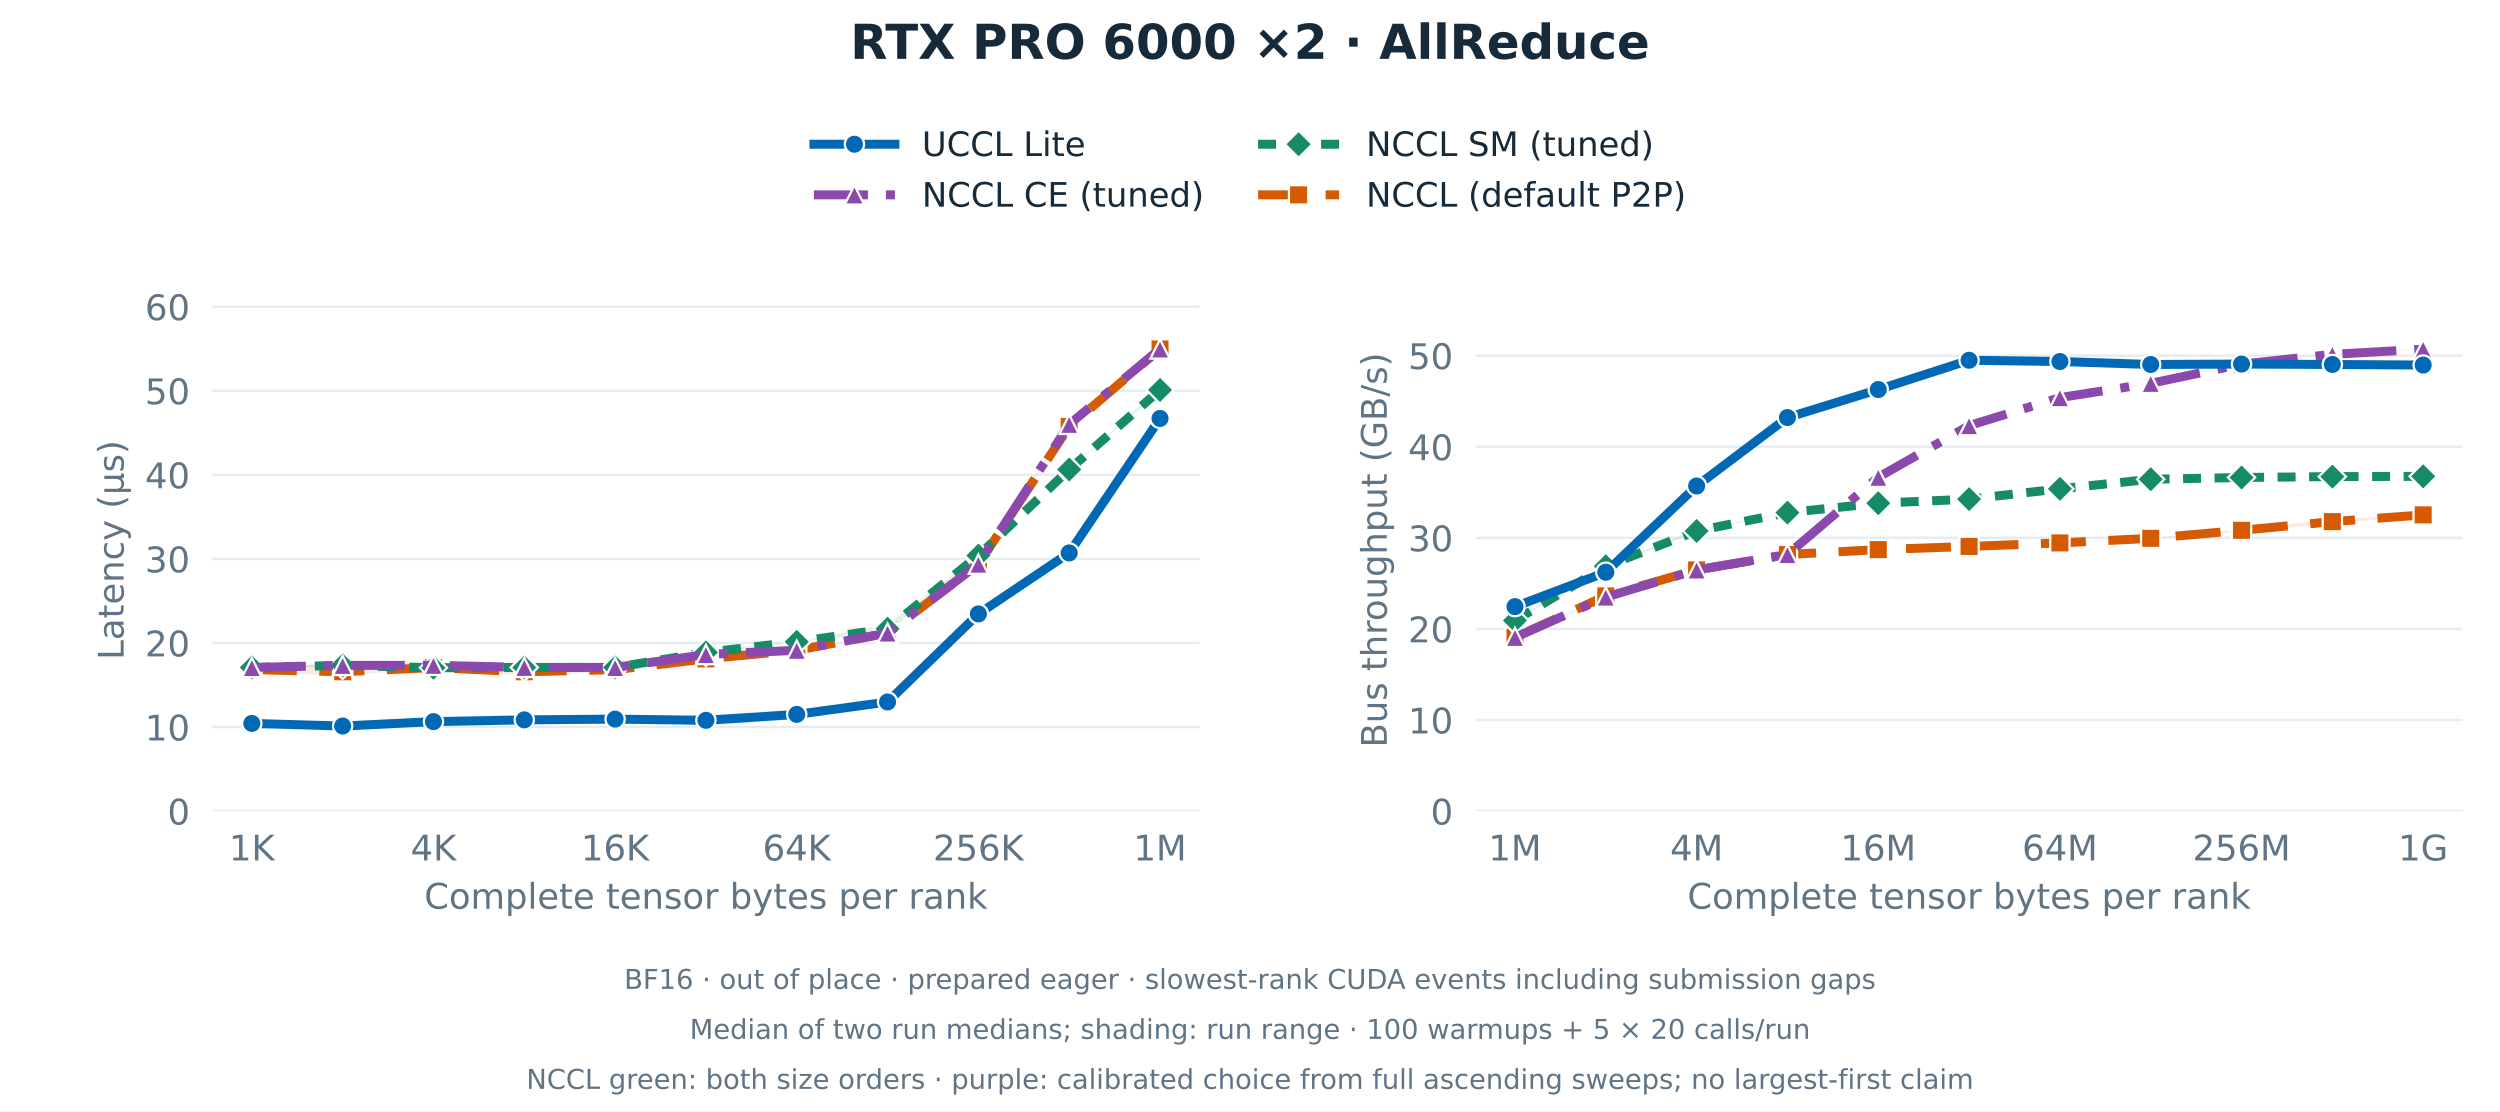
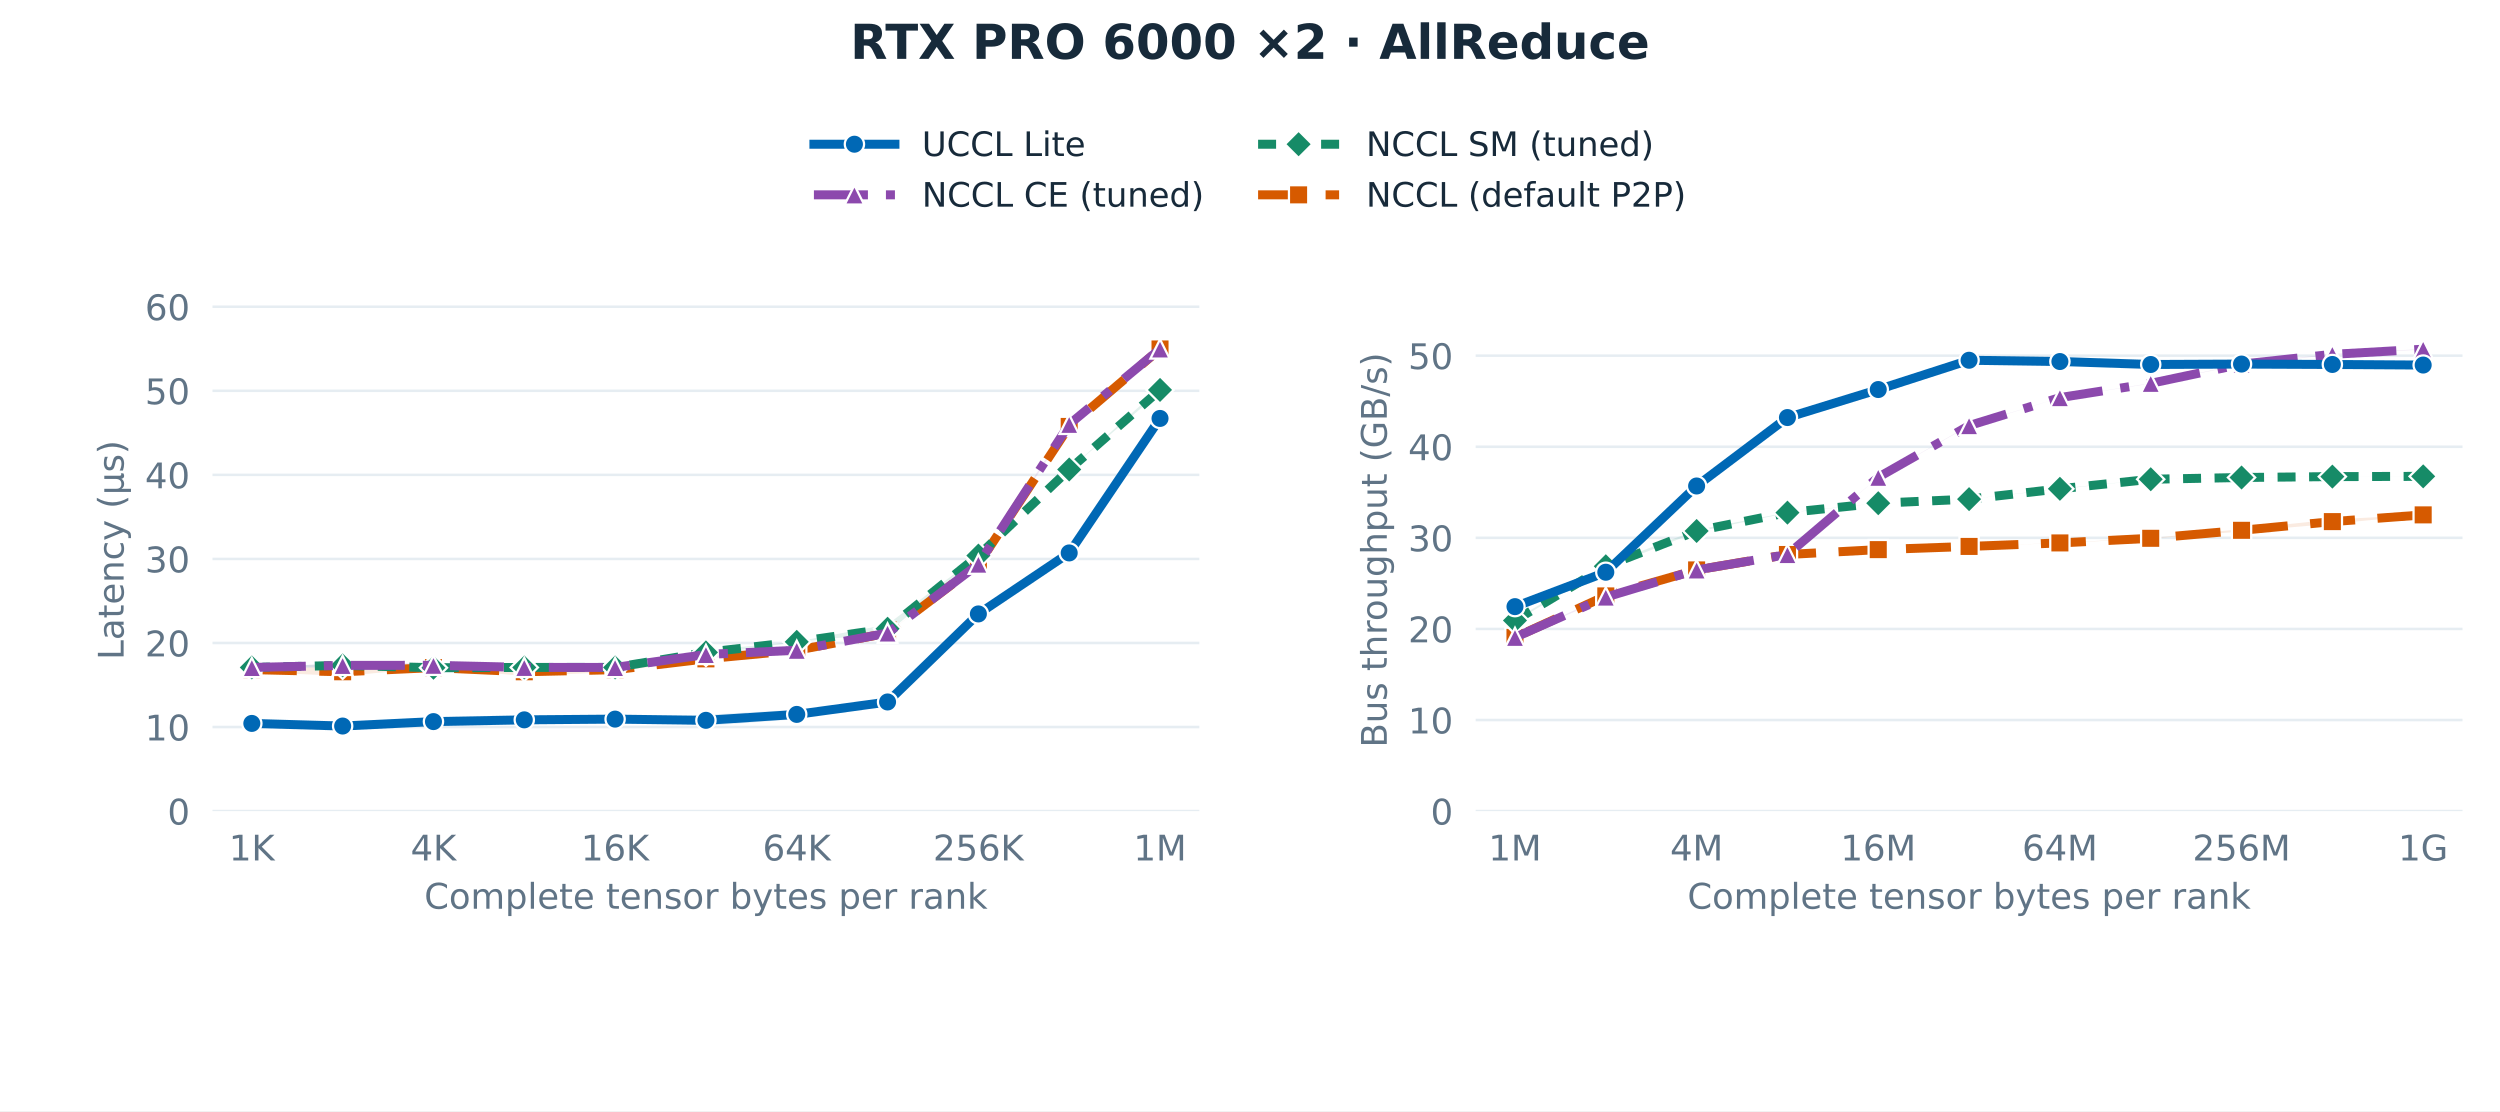
<svg xmlns="http://www.w3.org/2000/svg" xmlns:xlink="http://www.w3.org/1999/xlink" width="777.6pt" height="345.6pt" viewBox="0 0 777.6 345.6" version="1.1">
  <defs>
    <style type="text/css">*{stroke-linejoin: round; stroke-linecap: butt}</style>
  </defs>
  <g id="figure_1">
    <g id="patch_1">
      <path d="M 0 345.6 L 777.6 345.6 L 777.6 0 L 0 0 z " style="fill: #ffffff" />
    </g>
    <g id="axes_1">
      <g id="patch_2">
        <path d="M 66.096 252.288 L 373.043 252.288 L 373.043 89.856 L 66.096 89.856 z " style="fill: #ffffff" />
      </g>
      <g id="matplotlib.axis_1">
        <g id="xtick_1">
          <g id="line2d_1" />
          <g id="text_1">
            <text style="font-size: 11px; font-family: 'DejaVu Sans'; text-anchor: middle; fill: #607486" x="78.327" y="267.645" transform="rotate(-0 78.32651 267.6454)">1K</text>
          </g>
        </g>
        <g id="xtick_2">
          <g id="line2d_2" />
          <g id="text_2">
            <text style="font-size: 11px; font-family: 'DejaVu Sans'; text-anchor: middle; fill: #607486" x="134.824" y="267.645" transform="rotate(-0 134.8238 267.6454)">4K</text>
          </g>
        </g>
        <g id="xtick_3">
          <g id="line2d_3" />
          <g id="text_3">
            <text style="font-size: 11px; font-family: 'DejaVu Sans'; text-anchor: middle; fill: #607486" x="191.321" y="267.645" transform="rotate(-0 191.3211 267.6454)">16K</text>
          </g>
        </g>
        <g id="xtick_4">
          <g id="line2d_4" />
          <g id="text_4">
            <text style="font-size: 11px; font-family: 'DejaVu Sans'; text-anchor: middle; fill: #607486" x="247.818" y="267.645" transform="rotate(-0 247.8183 267.6454)">64K</text>
          </g>
        </g>
        <g id="xtick_5">
          <g id="line2d_5" />
          <g id="text_5">
            <text style="font-size: 11px; font-family: 'DejaVu Sans'; text-anchor: middle; fill: #607486" x="304.316" y="267.645" transform="rotate(-0 304.3156 267.6454)">256K</text>
          </g>
        </g>
        <g id="xtick_6">
          <g id="line2d_6" />
          <g id="text_6">
            <text style="font-size: 11px; font-family: 'DejaVu Sans'; text-anchor: middle; fill: #607486" x="360.813" y="267.645" transform="rotate(-0 360.8129 267.6454)">1M</text>
          </g>
        </g>
        <g id="text_7">
          <text style="font-size: 11px; font-family: 'DejaVu Sans'; text-anchor: middle; fill: #607486" x="219.57" y="282.646" transform="rotate(-0 219.5697 282.6463)">Complete tensor bytes per rank</text>
        </g>
      </g>
      <g id="matplotlib.axis_2">
        <g id="ytick_1">
          <g id="line2d_7">
            <path d="M 66.096 252.288 L 373.043 252.288 " clip-path="url(#p01f742821e)" style="fill: none; stroke: #e6edf2; stroke-width: 0.8; stroke-linecap: square" />
          </g>
          <g id="line2d_8" />
          <g id="text_8">
            <text style="font-size: 11px; font-family: 'DejaVu Sans'; text-anchor: end; fill: #607486" x="59.096" y="256.467" transform="rotate(-0 59.096 256.4667)">0</text>
          </g>
        </g>
        <g id="ytick_2">
          <g id="line2d_9">
            <path d="M 66.096 226.141 L 373.043 226.141 " clip-path="url(#p01f742821e)" style="fill: none; stroke: #e6edf2; stroke-width: 0.8; stroke-linecap: square" />
          </g>
          <g id="line2d_10" />
          <g id="text_9">
            <text style="font-size: 11px; font-family: 'DejaVu Sans'; text-anchor: end; fill: #607486" x="59.096" y="230.32" transform="rotate(-0 59.096 230.3198)">10</text>
          </g>
        </g>
        <g id="ytick_3">
          <g id="line2d_11">
            <path d="M 66.096 199.994 L 373.043 199.994 " clip-path="url(#p01f742821e)" style="fill: none; stroke: #e6edf2; stroke-width: 0.8; stroke-linecap: square" />
          </g>
          <g id="line2d_12" />
          <g id="text_10">
            <text style="font-size: 11px; font-family: 'DejaVu Sans'; text-anchor: end; fill: #607486" x="59.096" y="204.173" transform="rotate(-0 59.096 204.1729)">20</text>
          </g>
        </g>
        <g id="ytick_4">
          <g id="line2d_13">
            <path d="M 66.096 173.847 L 373.043 173.847 " clip-path="url(#p01f742821e)" style="fill: none; stroke: #e6edf2; stroke-width: 0.8; stroke-linecap: square" />
          </g>
          <g id="line2d_14" />
          <g id="text_11">
            <text style="font-size: 11px; font-family: 'DejaVu Sans'; text-anchor: end; fill: #607486" x="59.096" y="178.026" transform="rotate(-0 59.096 178.026)">30</text>
          </g>
        </g>
        <g id="ytick_5">
          <g id="line2d_15">
            <path d="M 66.096 147.7 L 373.043 147.7 " clip-path="url(#p01f742821e)" style="fill: none; stroke: #e6edf2; stroke-width: 0.8; stroke-linecap: square" />
          </g>
          <g id="line2d_16" />
          <g id="text_12">
            <text style="font-size: 11px; font-family: 'DejaVu Sans'; text-anchor: end; fill: #607486" x="59.096" y="151.879" transform="rotate(-0 59.096 151.8792)">40</text>
          </g>
        </g>
        <g id="ytick_6">
          <g id="line2d_17">
            <path d="M 66.096 121.554 L 373.043 121.554 " clip-path="url(#p01f742821e)" style="fill: none; stroke: #e6edf2; stroke-width: 0.8; stroke-linecap: square" />
          </g>
          <g id="line2d_18" />
          <g id="text_13">
            <text style="font-size: 11px; font-family: 'DejaVu Sans'; text-anchor: end; fill: #607486" x="59.096" y="125.732" transform="rotate(-0 59.096 125.7323)">50</text>
          </g>
        </g>
        <g id="ytick_7">
          <g id="line2d_19">
            <path d="M 66.096 95.407 L 373.043 95.407 " clip-path="url(#p01f742821e)" style="fill: none; stroke: #e6edf2; stroke-width: 0.8; stroke-linecap: square" />
          </g>
          <g id="line2d_20" />
          <g id="text_14">
            <text style="font-size: 11px; font-family: 'DejaVu Sans'; text-anchor: end; fill: #607486" x="59.096" y="99.585" transform="rotate(-0 59.096 99.58539)">60</text>
          </g>
        </g>
        <g id="text_15">
          <text style="font-size: 11px; font-family: 'DejaVu Sans'; text-anchor: middle; fill: #607486" x="38.456" y="171.072" transform="rotate(-90 38.45592 171.072)">Latency (µs)</text>
        </g>
      </g>
      <g id="FillBetweenPolyCollection_1">
        <defs>
          <path id="m5295443dff" d="M 78.327 -137.992 L 78.327 -136.653 L 106.575 -135.314 L 134.824 -137.908 L 163.072 -135.314 L 191.321 -136.611 L 219.57 -140.669 L 247.818 -143.347 L 276.067 -148.66 L 304.316 -170.037 L 332.564 -212.96 L 360.813 -237.057 L 360.813 -237.057 L 360.813 -237.057 L 332.564 -212.96 L 304.316 -170.121 L 276.067 -148.702 L 247.818 -143.347 L 219.57 -140.669 L 191.321 -137.992 L 163.072 -137.992 L 134.824 -137.992 L 106.575 -137.992 L 78.327 -137.992 z " />
        </defs>
        <g clip-path="url(#p01f742821e)">
          <use xlink:href="#m5295443dff" x="0" y="345.6" style="fill: #d65a00; fill-opacity: 0.12" />
        </g>
      </g>
      <g id="FillBetweenPolyCollection_2">
        <defs>
          <path id="me0bcf0787d" d="M 78.327 -137.992 L 78.327 -137.992 L 106.575 -137.992 L 134.824 -137.908 L 163.072 -137.992 L 191.321 -137.992 L 219.57 -142.008 L 247.818 -145.899 L 276.067 -148.702 L 304.316 -172.799 L 332.564 -199.573 L 360.813 -223.67 L 360.813 -224.967 L 360.813 -224.967 L 332.564 -199.573 L 304.316 -172.799 L 276.067 -151.379 L 247.818 -146.024 L 219.57 -143.347 L 191.321 -137.992 L 163.072 -137.992 L 134.824 -137.908 L 106.575 -139.289 L 78.327 -137.992 z " />
        </defs>
        <g clip-path="url(#p01f742821e)">
          <use xlink:href="#me0bcf0787d" x="0" y="345.6" style="fill: #168b67; fill-opacity: 0.12" />
        </g>
      </g>
      <g id="FillBetweenPolyCollection_3">
        <defs>
          <path id="m830af4c77c" d="M 78.327 -137.992 L 78.327 -137.992 L 106.575 -137.992 L 134.824 -137.992 L 163.072 -137.992 L 191.321 -137.992 L 219.57 -140.711 L 247.818 -143.347 L 276.067 -148.702 L 304.316 -170.121 L 332.564 -212.96 L 360.813 -237.057 L 360.813 -237.057 L 360.813 -237.057 L 332.564 -214.257 L 304.316 -170.121 L 276.067 -148.702 L 247.818 -143.347 L 219.57 -143.347 L 191.321 -137.992 L 163.072 -138.034 L 134.824 -139.331 L 106.575 -139.289 L 78.327 -137.992 z " />
        </defs>
        <g clip-path="url(#p01f742821e)">
          <use xlink:href="#m830af4c77c" x="0" y="345.6" style="fill: #8c49ad; fill-opacity: 0.12" />
        </g>
      </g>
      <g id="FillBetweenPolyCollection_4">
        <defs>
          <path id="m22ec4af57f" d="M 78.327 -121.927 L 78.327 -119.25 L 106.575 -119.25 L 134.824 -120.714 L 163.072 -121.467 L 191.321 -121.927 L 219.57 -119.835 L 247.818 -121.927 L 276.067 -127.24 L 304.316 -154.558 L 332.564 -173.259 L 360.813 -215.303 L 360.813 -215.596 L 360.813 -215.596 L 332.564 -173.97 L 304.316 -154.726 L 276.067 -127.282 L 247.818 -124.856 L 219.57 -123.266 L 191.321 -121.927 L 163.072 -121.927 L 134.824 -121.592 L 106.575 -120.296 L 78.327 -121.927 z " />
        </defs>
        <g clip-path="url(#p01f742821e)">
          <use xlink:href="#m22ec4af57f" x="0" y="345.6" style="fill: #0068b5; fill-opacity: 0.12" />
        </g>
      </g>
      <g id="line2d_21">
        <path d="M 78.327 208.278 L 106.575 208.947 L 134.824 207.65 L 163.072 208.947 L 191.321 208.298 L 219.57 204.931 L 247.818 202.253 L 276.067 196.919 L 304.316 175.521 L 332.564 132.64 L 360.813 108.543 " clip-path="url(#p01f742821e)" style="fill: none; stroke-dasharray: 14,7; stroke-dashoffset: 0; stroke: #d65a00; stroke-width: 2.8" />
        <defs>
          <path id="mbd1e659322" d="M -3 3 L 3 3 L 3 -3 L -3 -3 z " style="stroke: #ffffff; stroke-width: 0.7; stroke-linejoin: miter" />
        </defs>
        <g clip-path="url(#p01f742821e)">
          <use xlink:href="#mbd1e659322" x="78.327" y="208.278" style="fill: #d65a00; stroke: #ffffff; stroke-width: 0.7; stroke-linejoin: miter" />
          <use xlink:href="#mbd1e659322" x="106.575" y="208.947" style="fill: #d65a00; stroke: #ffffff; stroke-width: 0.7; stroke-linejoin: miter" />
          <use xlink:href="#mbd1e659322" x="134.824" y="207.65" style="fill: #d65a00; stroke: #ffffff; stroke-width: 0.7; stroke-linejoin: miter" />
          <use xlink:href="#mbd1e659322" x="163.072" y="208.947" style="fill: #d65a00; stroke: #ffffff; stroke-width: 0.7; stroke-linejoin: miter" />
          <use xlink:href="#mbd1e659322" x="191.321" y="208.298" style="fill: #d65a00; stroke: #ffffff; stroke-width: 0.7; stroke-linejoin: miter" />
          <use xlink:href="#mbd1e659322" x="219.57" y="204.931" style="fill: #d65a00; stroke: #ffffff; stroke-width: 0.7; stroke-linejoin: miter" />
          <use xlink:href="#mbd1e659322" x="247.818" y="202.253" style="fill: #d65a00; stroke: #ffffff; stroke-width: 0.7; stroke-linejoin: miter" />
          <use xlink:href="#mbd1e659322" x="276.067" y="196.919" style="fill: #d65a00; stroke: #ffffff; stroke-width: 0.7; stroke-linejoin: miter" />
          <use xlink:href="#mbd1e659322" x="304.316" y="175.521" style="fill: #d65a00; stroke: #ffffff; stroke-width: 0.7; stroke-linejoin: miter" />
          <use xlink:href="#mbd1e659322" x="332.564" y="132.64" style="fill: #d65a00; stroke: #ffffff; stroke-width: 0.7; stroke-linejoin: miter" />
          <use xlink:href="#mbd1e659322" x="360.813" y="108.543" style="fill: #d65a00; stroke: #ffffff; stroke-width: 0.7; stroke-linejoin: miter" />
        </g>
      </g>
      <g id="line2d_22">
        <path d="M 78.327 207.608 L 106.575 206.96 L 134.824 207.692 L 163.072 207.608 L 191.321 207.608 L 219.57 202.923 L 247.818 199.639 L 276.067 195.56 L 304.316 172.801 L 332.564 146.027 L 360.813 121.282 " clip-path="url(#p01f742821e)" style="fill: none; stroke-dasharray: 5.6,4.2; stroke-dashoffset: 0; stroke: #168b67; stroke-width: 2.8" />
        <defs>
          <path id="m9a01a7dcfe" d="M -0 4.243 L 4.243 0 L 0 -4.243 L -4.243 -0 z " style="stroke: #ffffff; stroke-width: 0.7; stroke-linejoin: miter" />
        </defs>
        <g clip-path="url(#p01f742821e)">
          <use xlink:href="#m9a01a7dcfe" x="78.327" y="207.608" style="fill: #168b67; stroke: #ffffff; stroke-width: 0.7; stroke-linejoin: miter" />
          <use xlink:href="#m9a01a7dcfe" x="106.575" y="206.96" style="fill: #168b67; stroke: #ffffff; stroke-width: 0.7; stroke-linejoin: miter" />
          <use xlink:href="#m9a01a7dcfe" x="134.824" y="207.692" style="fill: #168b67; stroke: #ffffff; stroke-width: 0.7; stroke-linejoin: miter" />
          <use xlink:href="#m9a01a7dcfe" x="163.072" y="207.608" style="fill: #168b67; stroke: #ffffff; stroke-width: 0.7; stroke-linejoin: miter" />
          <use xlink:href="#m9a01a7dcfe" x="191.321" y="207.608" style="fill: #168b67; stroke: #ffffff; stroke-width: 0.7; stroke-linejoin: miter" />
          <use xlink:href="#m9a01a7dcfe" x="219.57" y="202.923" style="fill: #168b67; stroke: #ffffff; stroke-width: 0.7; stroke-linejoin: miter" />
          <use xlink:href="#m9a01a7dcfe" x="247.818" y="199.639" style="fill: #168b67; stroke: #ffffff; stroke-width: 0.7; stroke-linejoin: miter" />
          <use xlink:href="#m9a01a7dcfe" x="276.067" y="195.56" style="fill: #168b67; stroke: #ffffff; stroke-width: 0.7; stroke-linejoin: miter" />
          <use xlink:href="#m9a01a7dcfe" x="304.316" y="172.801" style="fill: #168b67; stroke: #ffffff; stroke-width: 0.7; stroke-linejoin: miter" />
          <use xlink:href="#m9a01a7dcfe" x="332.564" y="146.027" style="fill: #168b67; stroke: #ffffff; stroke-width: 0.7; stroke-linejoin: miter" />
          <use xlink:href="#m9a01a7dcfe" x="360.813" y="121.282" style="fill: #168b67; stroke: #ffffff; stroke-width: 0.7; stroke-linejoin: miter" />
        </g>
      </g>
      <g id="line2d_23">
        <path d="M 78.327 207.608 L 106.575 206.96 L 134.824 206.939 L 163.072 207.587 L 191.321 207.608 L 219.57 203.571 L 247.818 202.253 L 276.067 196.898 L 304.316 175.479 L 332.564 131.991 L 360.813 108.543 " clip-path="url(#p01f742821e)" style="fill: none; stroke-dasharray: 16.8,5.6,2.8,5.6; stroke-dashoffset: 0; stroke: #8c49ad; stroke-width: 2.8" />
        <defs>
          <path id="mf104dbe9ff" d="M 0 -3 L -3 3 L 3 3 z " style="stroke: #ffffff; stroke-width: 0.7; stroke-linejoin: miter" />
        </defs>
        <g clip-path="url(#p01f742821e)">
          <use xlink:href="#mf104dbe9ff" x="78.327" y="207.608" style="fill: #8c49ad; stroke: #ffffff; stroke-width: 0.7; stroke-linejoin: miter" />
          <use xlink:href="#mf104dbe9ff" x="106.575" y="206.96" style="fill: #8c49ad; stroke: #ffffff; stroke-width: 0.7; stroke-linejoin: miter" />
          <use xlink:href="#mf104dbe9ff" x="134.824" y="206.939" style="fill: #8c49ad; stroke: #ffffff; stroke-width: 0.7; stroke-linejoin: miter" />
          <use xlink:href="#mf104dbe9ff" x="163.072" y="207.587" style="fill: #8c49ad; stroke: #ffffff; stroke-width: 0.7; stroke-linejoin: miter" />
          <use xlink:href="#mf104dbe9ff" x="191.321" y="207.608" style="fill: #8c49ad; stroke: #ffffff; stroke-width: 0.7; stroke-linejoin: miter" />
          <use xlink:href="#mf104dbe9ff" x="219.57" y="203.571" style="fill: #8c49ad; stroke: #ffffff; stroke-width: 0.7; stroke-linejoin: miter" />
          <use xlink:href="#mf104dbe9ff" x="247.818" y="202.253" style="fill: #8c49ad; stroke: #ffffff; stroke-width: 0.7; stroke-linejoin: miter" />
          <use xlink:href="#mf104dbe9ff" x="276.067" y="196.898" style="fill: #8c49ad; stroke: #ffffff; stroke-width: 0.7; stroke-linejoin: miter" />
          <use xlink:href="#mf104dbe9ff" x="304.316" y="175.479" style="fill: #8c49ad; stroke: #ffffff; stroke-width: 0.7; stroke-linejoin: miter" />
          <use xlink:href="#mf104dbe9ff" x="332.564" y="131.991" style="fill: #8c49ad; stroke: #ffffff; stroke-width: 0.7; stroke-linejoin: miter" />
          <use xlink:href="#mf104dbe9ff" x="360.813" y="108.543" style="fill: #8c49ad; stroke: #ffffff; stroke-width: 0.7; stroke-linejoin: miter" />
        </g>
      </g>
      <g id="line2d_24">
        <path d="M 78.327 225.012 L 106.575 225.827 L 134.824 224.447 L 163.072 223.903 L 191.321 223.673 L 219.57 224.049 L 247.818 222.209 L 276.067 218.339 L 304.316 190.958 L 332.564 171.986 L 360.813 130.151 " clip-path="url(#p01f742821e)" style="fill: none; stroke: #0068b5; stroke-width: 2.8; stroke-linecap: square" />
        <defs>
          <path id="me8a90994ab" d="M 0 3 C 0.796 3 1.559 2.684 2.121 2.121 C 2.684 1.559 3 0.796 3 0 C 3 -0.796 2.684 -1.559 2.121 -2.121 C 1.559 -2.684 0.796 -3 0 -3 C -0.796 -3 -1.559 -2.684 -2.121 -2.121 C -2.684 -1.559 -3 -0.796 -3 0 C -3 0.796 -2.684 1.559 -2.121 2.121 C -1.559 2.684 -0.796 3 0 3 z " style="stroke: #ffffff; stroke-width: 0.7" />
        </defs>
        <g clip-path="url(#p01f742821e)">
          <use xlink:href="#me8a90994ab" x="78.327" y="225.012" style="fill: #0068b5; stroke: #ffffff; stroke-width: 0.7" />
          <use xlink:href="#me8a90994ab" x="106.575" y="225.827" style="fill: #0068b5; stroke: #ffffff; stroke-width: 0.7" />
          <use xlink:href="#me8a90994ab" x="134.824" y="224.447" style="fill: #0068b5; stroke: #ffffff; stroke-width: 0.7" />
          <use xlink:href="#me8a90994ab" x="163.072" y="223.903" style="fill: #0068b5; stroke: #ffffff; stroke-width: 0.7" />
          <use xlink:href="#me8a90994ab" x="191.321" y="223.673" style="fill: #0068b5; stroke: #ffffff; stroke-width: 0.7" />
          <use xlink:href="#me8a90994ab" x="219.57" y="224.049" style="fill: #0068b5; stroke: #ffffff; stroke-width: 0.7" />
          <use xlink:href="#me8a90994ab" x="247.818" y="222.209" style="fill: #0068b5; stroke: #ffffff; stroke-width: 0.7" />
          <use xlink:href="#me8a90994ab" x="276.067" y="218.339" style="fill: #0068b5; stroke: #ffffff; stroke-width: 0.7" />
          <use xlink:href="#me8a90994ab" x="304.316" y="190.958" style="fill: #0068b5; stroke: #ffffff; stroke-width: 0.7" />
          <use xlink:href="#me8a90994ab" x="332.564" y="171.986" style="fill: #0068b5; stroke: #ffffff; stroke-width: 0.7" />
          <use xlink:href="#me8a90994ab" x="360.813" y="130.151" style="fill: #0068b5; stroke: #ffffff; stroke-width: 0.7" />
        </g>
      </g>
    </g>
    <g id="axes_2">
      <g id="patch_3">
        <path d="M 458.989 252.288 L 765.936 252.288 L 765.936 89.856 L 458.989 89.856 z " style="fill: #ffffff" />
      </g>
      <g id="matplotlib.axis_3">
        <g id="xtick_7">
          <g id="line2d_25" />
          <g id="text_16">
            <text style="font-size: 11px; font-family: 'DejaVu Sans'; text-anchor: middle; fill: #607486" x="471.219" y="267.645" transform="rotate(-0 471.2191 267.6454)">1M</text>
          </g>
        </g>
        <g id="xtick_8">
          <g id="line2d_26" />
          <g id="text_17">
            <text style="font-size: 11px; font-family: 'DejaVu Sans'; text-anchor: middle; fill: #607486" x="527.716" y="267.645" transform="rotate(-0 527.7164 267.6454)">4M</text>
          </g>
        </g>
        <g id="xtick_9">
          <g id="line2d_27" />
          <g id="text_18">
            <text style="font-size: 11px; font-family: 'DejaVu Sans'; text-anchor: middle; fill: #607486" x="584.214" y="267.645" transform="rotate(-0 584.2137 267.6454)">16M</text>
          </g>
        </g>
        <g id="xtick_10">
          <g id="line2d_28" />
          <g id="text_19">
            <text style="font-size: 11px; font-family: 'DejaVu Sans'; text-anchor: middle; fill: #607486" x="640.711" y="267.645" transform="rotate(-0 640.711 267.6454)">64M</text>
          </g>
        </g>
        <g id="xtick_11">
          <g id="line2d_29" />
          <g id="text_20">
            <text style="font-size: 11px; font-family: 'DejaVu Sans'; text-anchor: middle; fill: #607486" x="697.208" y="267.645" transform="rotate(-0 697.2082 267.6454)">256M</text>
          </g>
        </g>
        <g id="xtick_12">
          <g id="line2d_30" />
          <g id="text_21">
            <text style="font-size: 11px; font-family: 'DejaVu Sans'; text-anchor: middle; fill: #607486" x="753.705" y="267.645" transform="rotate(-0 753.7055 267.6454)">1G</text>
          </g>
        </g>
        <g id="text_22">
          <text style="font-size: 11px; font-family: 'DejaVu Sans'; text-anchor: middle; fill: #607486" x="612.462" y="282.646" transform="rotate(-0 612.4623 282.6463)">Complete tensor bytes per rank</text>
        </g>
      </g>
      <g id="matplotlib.axis_4">
        <g id="ytick_8">
          <g id="line2d_31">
            <path d="M 458.989 252.288 L 765.936 252.288 " clip-path="url(#p0127c501f4)" style="fill: none; stroke: #e6edf2; stroke-width: 0.8; stroke-linecap: square" />
          </g>
          <g id="line2d_32" />
          <g id="text_23">
            <text style="font-size: 11px; font-family: 'DejaVu Sans'; text-anchor: end; fill: #607486" x="451.989" y="256.467" transform="rotate(-0 451.9886 256.4667)">0</text>
          </g>
        </g>
        <g id="ytick_9">
          <g id="line2d_33">
            <path d="M 458.989 223.956 L 765.936 223.956 " clip-path="url(#p0127c501f4)" style="fill: none; stroke: #e6edf2; stroke-width: 0.8; stroke-linecap: square" />
          </g>
          <g id="line2d_34" />
          <g id="text_24">
            <text style="font-size: 11px; font-family: 'DejaVu Sans'; text-anchor: end; fill: #607486" x="451.989" y="228.134" transform="rotate(-0 451.9886 228.1342)">10</text>
          </g>
        </g>
        <g id="ytick_10">
          <g id="line2d_35">
            <path d="M 458.989 195.623 L 765.936 195.623 " clip-path="url(#p0127c501f4)" style="fill: none; stroke: #e6edf2; stroke-width: 0.8; stroke-linecap: square" />
          </g>
          <g id="line2d_36" />
          <g id="text_25">
            <text style="font-size: 11px; font-family: 'DejaVu Sans'; text-anchor: end; fill: #607486" x="451.989" y="199.802" transform="rotate(-0 451.9886 199.8018)">20</text>
          </g>
        </g>
        <g id="ytick_11">
          <g id="line2d_37">
            <path d="M 458.989 167.291 L 765.936 167.291 " clip-path="url(#p0127c501f4)" style="fill: none; stroke: #e6edf2; stroke-width: 0.8; stroke-linecap: square" />
          </g>
          <g id="line2d_38" />
          <g id="text_26">
            <text style="font-size: 11px; font-family: 'DejaVu Sans'; text-anchor: end; fill: #607486" x="451.989" y="171.469" transform="rotate(-0 451.9886 171.4693)">30</text>
          </g>
        </g>
        <g id="ytick_12">
          <g id="line2d_39">
            <path d="M 458.989 138.958 L 765.936 138.958 " clip-path="url(#p0127c501f4)" style="fill: none; stroke: #e6edf2; stroke-width: 0.8; stroke-linecap: square" />
          </g>
          <g id="line2d_40" />
          <g id="text_27">
            <text style="font-size: 11px; font-family: 'DejaVu Sans'; text-anchor: end; fill: #607486" x="451.989" y="143.137" transform="rotate(-0 451.9886 143.1368)">40</text>
          </g>
        </g>
        <g id="ytick_13">
          <g id="line2d_41">
            <path d="M 458.989 110.626 L 765.936 110.626 " clip-path="url(#p0127c501f4)" style="fill: none; stroke: #e6edf2; stroke-width: 0.8; stroke-linecap: square" />
          </g>
          <g id="line2d_42" />
          <g id="text_28">
            <text style="font-size: 11px; font-family: 'DejaVu Sans'; text-anchor: end; fill: #607486" x="451.989" y="114.804" transform="rotate(-0 451.9886 114.8044)">50</text>
          </g>
        </g>
        <g id="text_29">
          <text style="font-size: 11px; font-family: 'DejaVu Sans'; text-anchor: middle; fill: #607486" x="431.349" y="171.072" transform="rotate(-90 431.3486 171.072)">Bus throughput (GB/s)</text>
        </g>
      </g>
      <g id="FillBetweenPolyCollection_5">
        <defs>
          <path id="m328e51c210" d="M 471.219 -147.351 L 471.219 -147.351 L 499.468 -160.248 L 527.716 -168.334 L 555.965 -173.131 L 584.214 -174.646 L 612.462 -175.64 L 640.711 -176.7 L 668.96 -178.075 L 697.208 -180.28 L 725.457 -182.69 L 753.705 -185.41 L 753.705 -185.496 L 753.705 -185.496 L 725.457 -184.039 L 697.208 -181.03 L 668.96 -178.258 L 640.711 -176.756 L 612.462 -175.641 L 584.214 -174.646 L 555.965 -173.131 L 527.716 -168.334 L 499.468 -160.248 L 471.219 -147.351 z " />
        </defs>
        <g clip-path="url(#p0127c501f4)">
          <use xlink:href="#m328e51c210" x="0" y="345.6" style="fill: #d65a00; fill-opacity: 0.12" />
        </g>
      </g>
      <g id="FillBetweenPolyCollection_6">
        <defs>
          <path id="md82045908a" d="M 471.219 -152.901 L 471.219 -152.314 L 499.468 -168.976 L 527.716 -180.119 L 555.965 -186.076 L 584.214 -189.079 L 612.462 -190.347 L 640.711 -193.486 L 668.96 -196.534 L 697.208 -197.063 L 725.457 -197.351 L 753.705 -197.425 L 753.705 -197.443 L 753.705 -197.443 L 725.457 -197.366 L 697.208 -197.092 L 668.96 -196.534 L 640.711 -193.639 L 612.462 -190.349 L 584.214 -189.079 L 555.965 -186.227 L 527.716 -180.773 L 499.468 -169.976 L 471.219 -152.901 z " />
        </defs>
        <g clip-path="url(#p0127c501f4)">
          <use xlink:href="#md82045908a" x="0" y="345.6" style="fill: #168b67; fill-opacity: 0.12" />
        </g>
      </g>
      <g id="FillBetweenPolyCollection_7">
        <defs>
          <path id="mef4a8151d8" d="M 471.219 -147.351 L 471.219 -147.351 L 499.468 -159.508 L 527.716 -168.334 L 555.965 -173.106 L 584.214 -197.102 L 612.462 -213.137 L 640.711 -221.927 L 668.96 -226.289 L 697.208 -232.25 L 725.457 -235.246 L 753.705 -236.908 L 753.705 -237.057 L 753.705 -237.057 L 725.457 -235.531 L 697.208 -232.406 L 668.96 -226.431 L 640.711 -221.93 L 612.462 -213.309 L 584.214 -197.203 L 555.965 -173.11 L 527.716 -168.334 L 499.468 -160.248 L 471.219 -147.351 z " />
        </defs>
        <g clip-path="url(#p0127c501f4)">
          <use xlink:href="#mef4a8151d8" x="0" y="345.6" style="fill: #8c49ad; fill-opacity: 0.12" />
        </g>
      </g>
      <g id="FillBetweenPolyCollection_8">
        <defs>
          <path id="mb60f15af77" d="M 471.219 -156.988 L 471.219 -156.836 L 499.468 -167.569 L 527.716 -194.006 L 555.965 -215.45 L 584.214 -224.188 L 612.462 -233.302 L 640.711 -233.011 L 668.96 -232.228 L 697.208 -232.354 L 725.457 -232.195 L 753.705 -232.056 L 753.705 -232.056 L 753.705 -232.056 L 725.457 -232.278 L 697.208 -232.369 L 668.96 -232.233 L 640.711 -233.287 L 612.462 -233.792 L 584.214 -224.691 L 555.965 -216.004 L 527.716 -194.873 L 499.468 -167.658 L 471.219 -156.988 z " />
        </defs>
        <g clip-path="url(#p0127c501f4)">
          <use xlink:href="#mb60f15af77" x="0" y="345.6" style="fill: #0068b5; fill-opacity: 0.12" />
        </g>
      </g>
      <g id="line2d_43">
        <path d="M 471.219 198.249 L 499.468 185.352 L 527.716 177.266 L 555.965 172.469 L 584.214 170.954 L 612.462 169.96 L 640.711 168.872 L 668.96 167.434 L 697.208 164.947 L 725.457 162.241 L 753.705 160.147 " clip-path="url(#p0127c501f4)" style="fill: none; stroke-dasharray: 14,7; stroke-dashoffset: 0; stroke: #d65a00; stroke-width: 2.8" />
        <g clip-path="url(#p0127c501f4)">
          <use xlink:href="#mbd1e659322" x="471.219" y="198.249" style="fill: #d65a00; stroke: #ffffff; stroke-width: 0.7; stroke-linejoin: miter" />
          <use xlink:href="#mbd1e659322" x="499.468" y="185.352" style="fill: #d65a00; stroke: #ffffff; stroke-width: 0.7; stroke-linejoin: miter" />
          <use xlink:href="#mbd1e659322" x="527.716" y="177.266" style="fill: #d65a00; stroke: #ffffff; stroke-width: 0.7; stroke-linejoin: miter" />
          <use xlink:href="#mbd1e659322" x="555.965" y="172.469" style="fill: #d65a00; stroke: #ffffff; stroke-width: 0.7; stroke-linejoin: miter" />
          <use xlink:href="#mbd1e659322" x="584.214" y="170.954" style="fill: #d65a00; stroke: #ffffff; stroke-width: 0.7; stroke-linejoin: miter" />
          <use xlink:href="#mbd1e659322" x="612.462" y="169.96" style="fill: #d65a00; stroke: #ffffff; stroke-width: 0.7; stroke-linejoin: miter" />
          <use xlink:href="#mbd1e659322" x="640.711" y="168.872" style="fill: #d65a00; stroke: #ffffff; stroke-width: 0.7; stroke-linejoin: miter" />
          <use xlink:href="#mbd1e659322" x="668.96" y="167.434" style="fill: #d65a00; stroke: #ffffff; stroke-width: 0.7; stroke-linejoin: miter" />
          <use xlink:href="#mbd1e659322" x="697.208" y="164.947" style="fill: #d65a00; stroke: #ffffff; stroke-width: 0.7; stroke-linejoin: miter" />
          <use xlink:href="#mbd1e659322" x="725.457" y="162.241" style="fill: #d65a00; stroke: #ffffff; stroke-width: 0.7; stroke-linejoin: miter" />
          <use xlink:href="#mbd1e659322" x="753.705" y="160.147" style="fill: #d65a00; stroke: #ffffff; stroke-width: 0.7; stroke-linejoin: miter" />
        </g>
      </g>
      <g id="line2d_44">
        <path d="M 471.219 192.994 L 499.468 176.127 L 527.716 165.155 L 555.965 159.448 L 584.214 156.521 L 612.462 155.252 L 640.711 152.038 L 668.96 149.066 L 697.208 148.522 L 725.457 148.242 L 753.705 148.166 " clip-path="url(#p0127c501f4)" style="fill: none; stroke-dasharray: 5.6,4.2; stroke-dashoffset: 0; stroke: #168b67; stroke-width: 2.8" />
        <g clip-path="url(#p0127c501f4)">
          <use xlink:href="#m9a01a7dcfe" x="471.219" y="192.994" style="fill: #168b67; stroke: #ffffff; stroke-width: 0.7; stroke-linejoin: miter" />
          <use xlink:href="#m9a01a7dcfe" x="499.468" y="176.127" style="fill: #168b67; stroke: #ffffff; stroke-width: 0.7; stroke-linejoin: miter" />
          <use xlink:href="#m9a01a7dcfe" x="527.716" y="165.155" style="fill: #168b67; stroke: #ffffff; stroke-width: 0.7; stroke-linejoin: miter" />
          <use xlink:href="#m9a01a7dcfe" x="555.965" y="159.448" style="fill: #168b67; stroke: #ffffff; stroke-width: 0.7; stroke-linejoin: miter" />
          <use xlink:href="#m9a01a7dcfe" x="584.214" y="156.521" style="fill: #168b67; stroke: #ffffff; stroke-width: 0.7; stroke-linejoin: miter" />
          <use xlink:href="#m9a01a7dcfe" x="612.462" y="155.252" style="fill: #168b67; stroke: #ffffff; stroke-width: 0.7; stroke-linejoin: miter" />
          <use xlink:href="#m9a01a7dcfe" x="640.711" y="152.038" style="fill: #168b67; stroke: #ffffff; stroke-width: 0.7; stroke-linejoin: miter" />
          <use xlink:href="#m9a01a7dcfe" x="668.96" y="149.066" style="fill: #168b67; stroke: #ffffff; stroke-width: 0.7; stroke-linejoin: miter" />
          <use xlink:href="#m9a01a7dcfe" x="697.208" y="148.522" style="fill: #168b67; stroke: #ffffff; stroke-width: 0.7; stroke-linejoin: miter" />
          <use xlink:href="#m9a01a7dcfe" x="725.457" y="148.242" style="fill: #168b67; stroke: #ffffff; stroke-width: 0.7; stroke-linejoin: miter" />
          <use xlink:href="#m9a01a7dcfe" x="753.705" y="148.166" style="fill: #168b67; stroke: #ffffff; stroke-width: 0.7; stroke-linejoin: miter" />
        </g>
      </g>
      <g id="line2d_45">
        <path d="M 471.219 198.249 L 499.468 185.724 L 527.716 177.266 L 555.965 172.492 L 584.214 148.448 L 612.462 132.377 L 640.711 123.672 L 668.96 119.24 L 697.208 113.272 L 725.457 110.211 L 753.705 108.618 " clip-path="url(#p0127c501f4)" style="fill: none; stroke-dasharray: 16.8,5.6,2.8,5.6; stroke-dashoffset: 0; stroke: #8c49ad; stroke-width: 2.8" />
        <g clip-path="url(#p0127c501f4)">
          <use xlink:href="#mf104dbe9ff" x="471.219" y="198.249" style="fill: #8c49ad; stroke: #ffffff; stroke-width: 0.7; stroke-linejoin: miter" />
          <use xlink:href="#mf104dbe9ff" x="499.468" y="185.724" style="fill: #8c49ad; stroke: #ffffff; stroke-width: 0.7; stroke-linejoin: miter" />
          <use xlink:href="#mf104dbe9ff" x="527.716" y="177.266" style="fill: #8c49ad; stroke: #ffffff; stroke-width: 0.7; stroke-linejoin: miter" />
          <use xlink:href="#mf104dbe9ff" x="555.965" y="172.492" style="fill: #8c49ad; stroke: #ffffff; stroke-width: 0.7; stroke-linejoin: miter" />
          <use xlink:href="#mf104dbe9ff" x="584.214" y="148.448" style="fill: #8c49ad; stroke: #ffffff; stroke-width: 0.7; stroke-linejoin: miter" />
          <use xlink:href="#mf104dbe9ff" x="612.462" y="132.377" style="fill: #8c49ad; stroke: #ffffff; stroke-width: 0.7; stroke-linejoin: miter" />
          <use xlink:href="#mf104dbe9ff" x="640.711" y="123.672" style="fill: #8c49ad; stroke: #ffffff; stroke-width: 0.7; stroke-linejoin: miter" />
          <use xlink:href="#mf104dbe9ff" x="668.96" y="119.24" style="fill: #8c49ad; stroke: #ffffff; stroke-width: 0.7; stroke-linejoin: miter" />
          <use xlink:href="#mf104dbe9ff" x="697.208" y="113.272" style="fill: #8c49ad; stroke: #ffffff; stroke-width: 0.7; stroke-linejoin: miter" />
          <use xlink:href="#mf104dbe9ff" x="725.457" y="110.211" style="fill: #8c49ad; stroke: #ffffff; stroke-width: 0.7; stroke-linejoin: miter" />
          <use xlink:href="#mf104dbe9ff" x="753.705" y="108.618" style="fill: #8c49ad; stroke: #ffffff; stroke-width: 0.7; stroke-linejoin: miter" />
        </g>
      </g>
      <g id="line2d_46">
        <path d="M 471.219 188.688 L 499.468 177.986 L 527.716 151.162 L 555.965 129.874 L 584.214 121.161 L 612.462 112.053 L 640.711 112.451 L 668.96 113.37 L 697.208 113.239 L 725.457 113.364 L 753.705 113.544 " clip-path="url(#p0127c501f4)" style="fill: none; stroke: #0068b5; stroke-width: 2.8; stroke-linecap: square" />
        <g clip-path="url(#p0127c501f4)">
          <use xlink:href="#me8a90994ab" x="471.219" y="188.688" style="fill: #0068b5; stroke: #ffffff; stroke-width: 0.7" />
          <use xlink:href="#me8a90994ab" x="499.468" y="177.986" style="fill: #0068b5; stroke: #ffffff; stroke-width: 0.7" />
          <use xlink:href="#me8a90994ab" x="527.716" y="151.162" style="fill: #0068b5; stroke: #ffffff; stroke-width: 0.7" />
          <use xlink:href="#me8a90994ab" x="555.965" y="129.874" style="fill: #0068b5; stroke: #ffffff; stroke-width: 0.7" />
          <use xlink:href="#me8a90994ab" x="584.214" y="121.161" style="fill: #0068b5; stroke: #ffffff; stroke-width: 0.7" />
          <use xlink:href="#me8a90994ab" x="612.462" y="112.053" style="fill: #0068b5; stroke: #ffffff; stroke-width: 0.7" />
          <use xlink:href="#me8a90994ab" x="640.711" y="112.451" style="fill: #0068b5; stroke: #ffffff; stroke-width: 0.7" />
          <use xlink:href="#me8a90994ab" x="668.96" y="113.37" style="fill: #0068b5; stroke: #ffffff; stroke-width: 0.7" />
          <use xlink:href="#me8a90994ab" x="697.208" y="113.239" style="fill: #0068b5; stroke: #ffffff; stroke-width: 0.7" />
          <use xlink:href="#me8a90994ab" x="725.457" y="113.364" style="fill: #0068b5; stroke: #ffffff; stroke-width: 0.7" />
          <use xlink:href="#me8a90994ab" x="753.705" y="113.544" style="fill: #0068b5; stroke: #ffffff; stroke-width: 0.7" />
        </g>
      </g>
    </g>
    <g id="text_30">
      <text style="font-weight: 700; font-size: 15px; font-family: 'DejaVu Sans'; text-anchor: middle; fill: #172a3a" x="388.8" y="18.31" transform="rotate(-0 388.8 18.30966)">RTX PRO 6000 ×2 · AllReduce</text>
    </g>
-     <g id="text_31">
-       <text style="font-size: 8.5px; font-family: 'DejaVu Sans'; text-anchor: middle; fill: #607486" x="388.8" y="307.584" transform="rotate(-0 388.8 307.584)">BF16 · out of place · prepared eager · slowest-rank CUDA events including submission gaps</text>
-     </g>
-     <g id="text_32">
-       <text style="font-size: 8.5px; font-family: 'DejaVu Sans'; text-anchor: middle; fill: #607486" x="388.8" y="323.136" transform="rotate(-0 388.8 323.136)">Median of two run medians; shading: run range · 100 warmups + 5 × 20 calls/run</text>
-     </g>
-     <g id="text_33">
-       <text style="font-size: 8.5px; font-family: 'DejaVu Sans'; text-anchor: middle; fill: #607486" x="388.8" y="338.688" transform="rotate(-0 388.8 338.688)">NCCL green: both size orders · purple: calibrated choice from full ascending sweeps; no largest-first claim</text>
-     </g>
    <g id="legend_1">
      <g id="line2d_47">
        <path d="M 253.16 44.857 L 265.76 44.857 L 278.36 44.857 " style="fill: none; stroke: #0068b5; stroke-width: 2.8; stroke-linecap: square" />
        <g>
          <use xlink:href="#me8a90994ab" x="265.76" y="44.857" style="fill: #0068b5; stroke: #ffffff; stroke-width: 0.7" />
        </g>
      </g>
-       <g id="text_34">
+       <g id="text_31">
        <text style="font-size: 10.5px; font-family: 'DejaVu Sans'; text-anchor: start; fill: #172a3a" x="286.76" y="48.532" transform="rotate(-0 286.7597 48.53236)">UCCL Lite</text>
      </g>
      <g id="line2d_48">
        <path d="M 253.16 60.608 L 265.76 60.608 L 278.36 60.608 " style="fill: none; stroke-dasharray: 16.8,5.6,2.8,5.6; stroke-dashoffset: 0; stroke: #8c49ad; stroke-width: 2.8" />
        <g>
          <use xlink:href="#mf104dbe9ff" x="265.76" y="60.608" style="fill: #8c49ad; stroke: #ffffff; stroke-width: 0.7; stroke-linejoin: miter" />
        </g>
      </g>
-       <g id="text_35">
+       <g id="text_32">
        <text style="font-size: 10.5px; font-family: 'DejaVu Sans'; text-anchor: start; fill: #172a3a" x="286.76" y="64.283" transform="rotate(-0 286.7597 64.28318)">NCCL CE (tuned)</text>
      </g>
      <g id="line2d_49">
        <path d="M 391.315 44.857 L 403.915 44.857 L 416.515 44.857 " style="fill: none; stroke-dasharray: 5.6,4.2; stroke-dashoffset: 0; stroke: #168b67; stroke-width: 2.8" />
        <g>
          <use xlink:href="#m9a01a7dcfe" x="403.915" y="44.857" style="fill: #168b67; stroke: #ffffff; stroke-width: 0.7; stroke-linejoin: miter" />
        </g>
      </g>
-       <g id="text_36">
+       <g id="text_33">
        <text style="font-size: 10.5px; font-family: 'DejaVu Sans'; text-anchor: start; fill: #172a3a" x="424.915" y="48.532" transform="rotate(-0 424.9151 48.53236)">NCCL SM (tuned)</text>
      </g>
      <g id="line2d_50">
        <path d="M 391.315 60.608 L 403.915 60.608 L 416.515 60.608 " style="fill: none; stroke-dasharray: 14,7; stroke-dashoffset: 0; stroke: #d65a00; stroke-width: 2.8" />
        <g>
          <use xlink:href="#mbd1e659322" x="403.915" y="60.608" style="fill: #d65a00; stroke: #ffffff; stroke-width: 0.7; stroke-linejoin: miter" />
        </g>
      </g>
-       <g id="text_37">
+       <g id="text_34">
        <text style="font-size: 10.5px; font-family: 'DejaVu Sans'; text-anchor: start; fill: #172a3a" x="424.915" y="64.283" transform="rotate(-0 424.9151 64.28318)">NCCL (default P2P)</text>
      </g>
    </g>
  </g>
  <defs>
    <clipPath id="p01f742821e">
      <rect x="66.096" y="89.856" width="306.947" height="162.432" />
    </clipPath>
    <clipPath id="p0127c501f4">
      <rect x="458.989" y="89.856" width="306.947" height="162.432" />
    </clipPath>
  </defs>
</svg>
